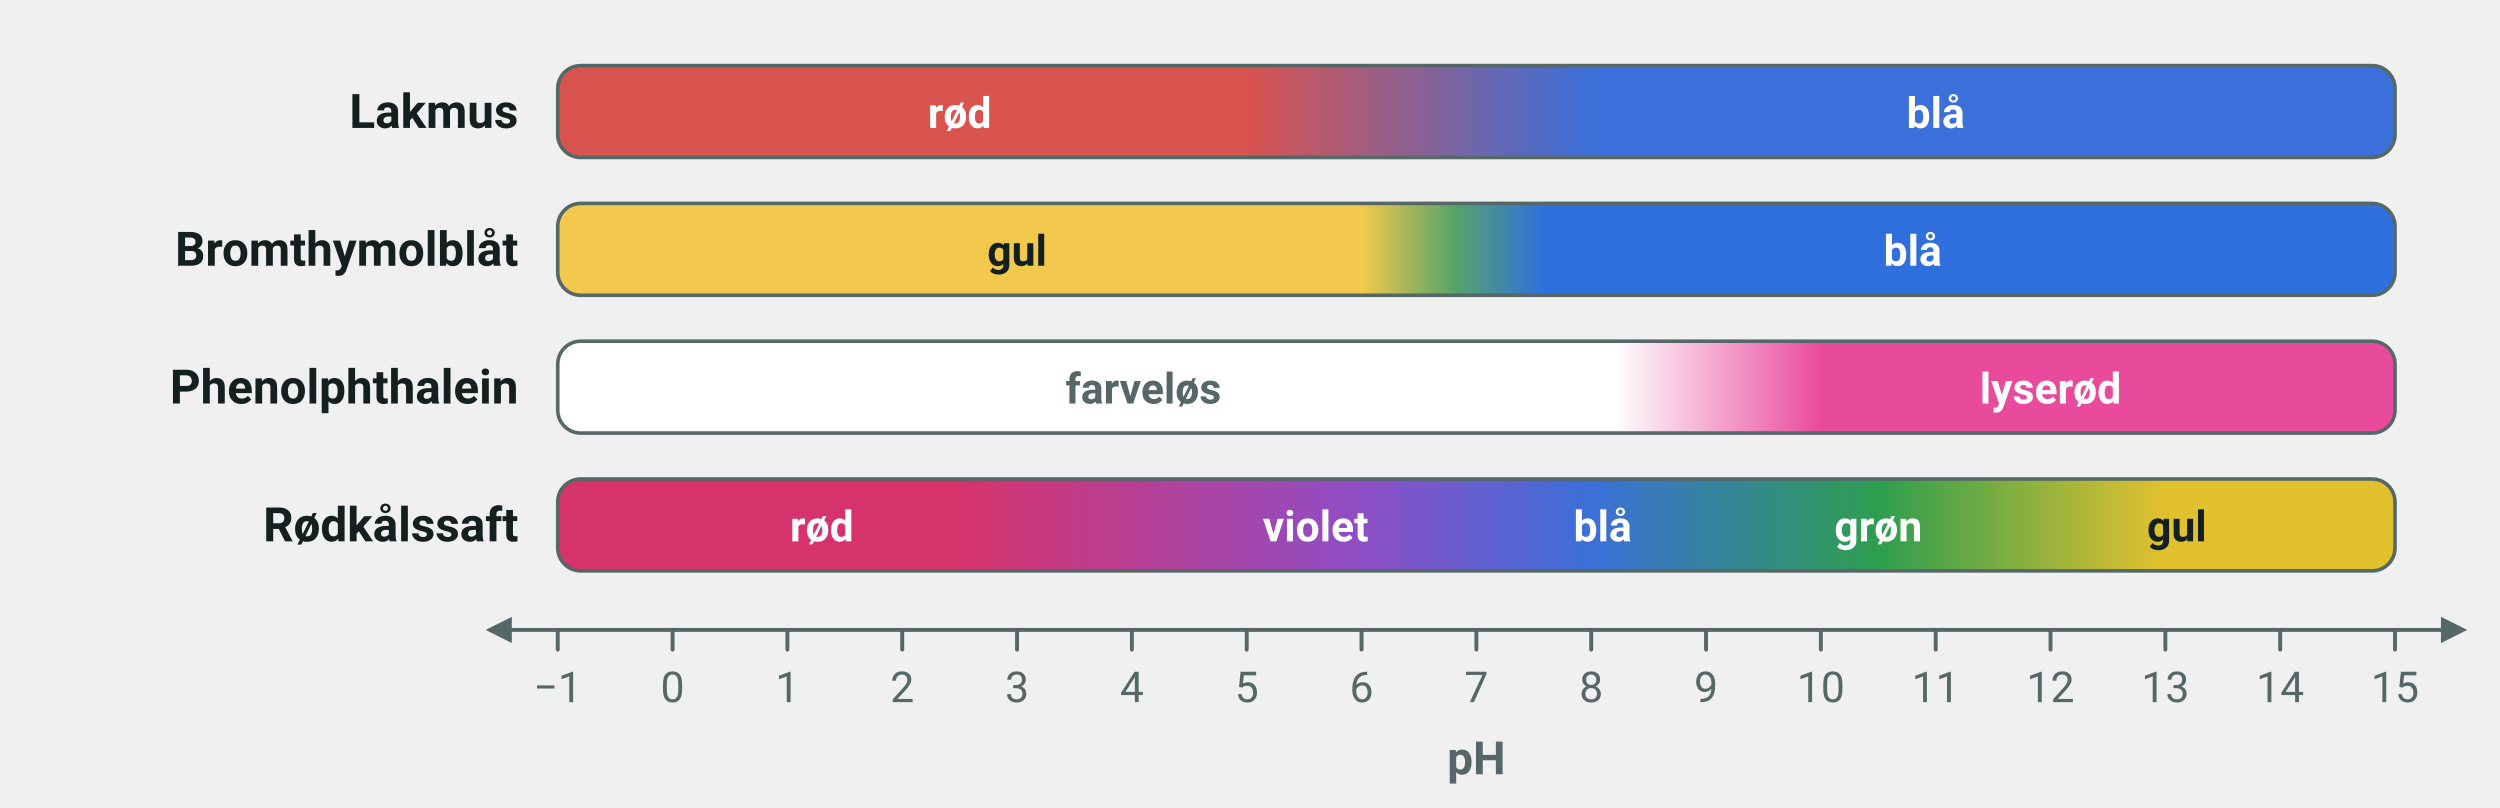
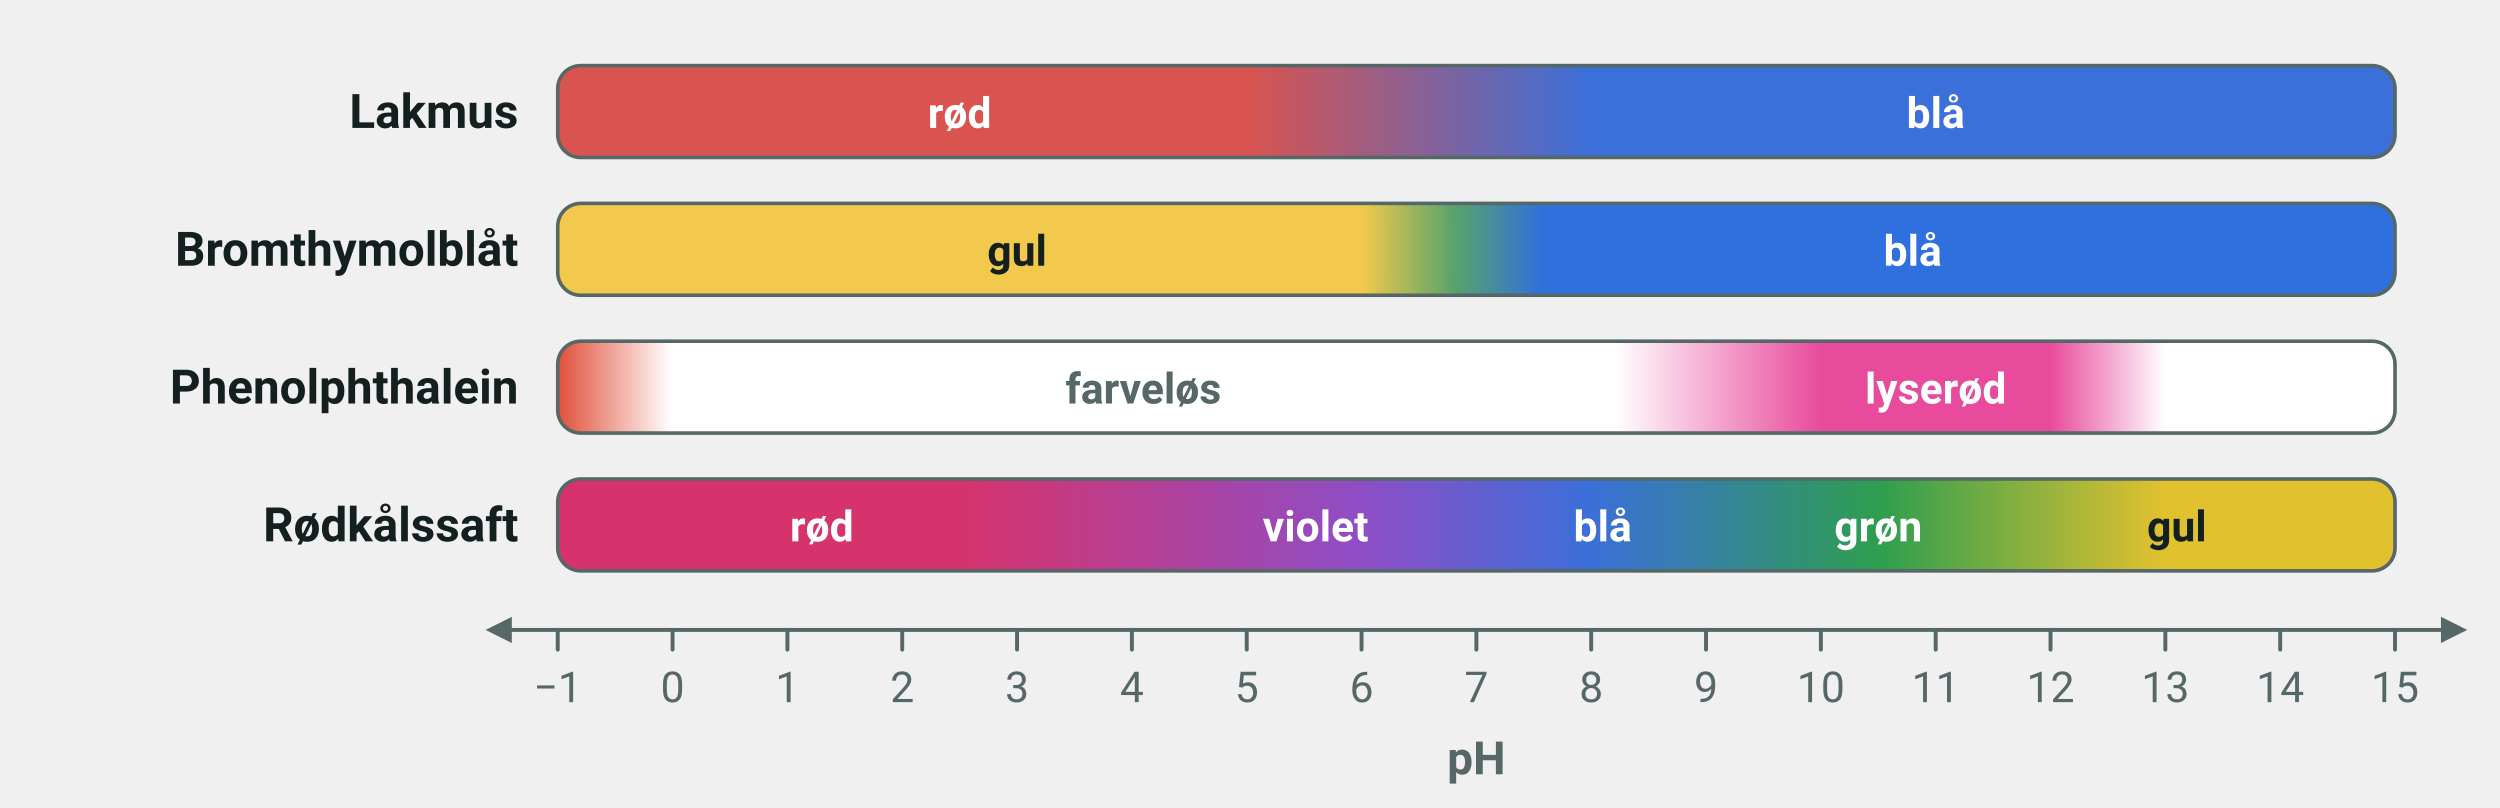
- <svg xmlns="http://www.w3.org/2000/svg" viewBox="0 0 762 246" width="762" height="246" font-family="'Segoe UI', Roboto, 'Helvetica Neue', Arial, sans-serif" role="img" aria-label="Farven af fire indikatorer langs pH-skalaen: lakmus skifter fra rød til blå, bromthymolblåt fra gul til blå, phenolphthalein fra farveløs til lyserød, og rødkålssaft fra rød over violet, blå og grøn til gul">
+ <svg xmlns="http://www.w3.org/2000/svg" viewBox="0 0 762 246" width="762" height="246" font-family="'Segoe UI', Roboto, 'Helvetica Neue', Arial, sans-serif" role="img" aria-label="Farven af fire indikatorer langs pH-skalaen: lakmus skifter fra rød til blå, bromthymolblåt fra gul til blå, phenolphthalein fra farveløs til lyserød og farveløs igen over pH 13 (rød under pH 0), og rødkålssaft fra rød over violet, blå og grøn til gul">
  <defs>
    <linearGradient id="ind0" gradientUnits="userSpaceOnUse" x1="170" y1="0" x2="730" y2="0">
      <stop offset="0.062" stop-color="#d9534f" />
      <stop offset="0.375" stop-color="#d9534f" />
      <stop offset="0.562" stop-color="#3b6fd9" />
      <stop offset="0.938" stop-color="#3b6fd9" />
    </linearGradient>
    <linearGradient id="ind1" gradientUnits="userSpaceOnUse" x1="170" y1="0" x2="730" y2="0">
      <stop offset="0.062" stop-color="#f2c94c" />
      <stop offset="0.438" stop-color="#f2c94c" />
      <stop offset="0.487" stop-color="#5aa469" />
      <stop offset="0.537" stop-color="#2f6fde" />
      <stop offset="0.938" stop-color="#2f6fde" />
    </linearGradient>
    <linearGradient id="ind2" gradientUnits="userSpaceOnUse" x1="170" y1="0" x2="730" y2="0">
+       <stop offset="0" stop-color="#e0503a" />
      <stop offset="0.062" stop-color="#ffffff" />
      <stop offset="0.575" stop-color="#ffffff" />
      <stop offset="0.688" stop-color="#e84a9c" />
-       <stop offset="0.938" stop-color="#e84a9c" />
+       <stop offset="0.812" stop-color="#e84a9c" />
+       <stop offset="0.875" stop-color="#ffffff" />
+       <stop offset="0.938" stop-color="#ffffff" />
    </linearGradient>
    <linearGradient id="ind3" gradientUnits="userSpaceOnUse" x1="170" y1="0" x2="730" y2="0">
      <stop offset="0.062" stop-color="#d6336c" />
      <stop offset="0.219" stop-color="#d6336c" />
      <stop offset="0.438" stop-color="#8e4ec6" />
      <stop offset="0.562" stop-color="#3b6fd9" />
      <stop offset="0.719" stop-color="#2e9e4f" />
      <stop offset="0.875" stop-color="#e2c12f" />
      <stop offset="0.938" stop-color="#e2c12f" />
    </linearGradient>
  </defs>
  <g class="peg-vejledning" data-tekst="Peg på en indikator eller på en pH-værdi på aksen." />
  <g class="peg" data-titel="Lakmus" data-tekst="Lakmus er rød i syre og blå i base. Farven skifter mellem pH 5 og 8." data-noegle="Lakmus">
    <rect x="170.0" y="20.0" width="560.0" height="28.0" rx="7" fill="url(#ind0)" stroke="#556766" stroke-width="1.1" />
    <text x="158.0" y="39.0" font-size="14.5" text-anchor="end" fill="#14201f" font-weight="700">
      <tspan>Lakmus</tspan>
    </text>
    <text x="292.5" y="39.0" font-size="13" text-anchor="middle" fill="#ffffff" font-weight="700">
      <tspan>rød</tspan>
    </text>
    <text x="590.0" y="39.0" font-size="13" text-anchor="middle" fill="#ffffff" font-weight="700">
      <tspan>blå</tspan>
    </text>
  </g>
  <g class="peg" data-titel="Bromthymolblåt" data-tekst="Bromthymolblåt, som ofte kaldes BTB, er gul i syre, grøn omkring pH 7 og blå i base." data-noegle="Bromthymolblåt">
    <rect x="170.0" y="62.0" width="560.0" height="28.0" rx="7" fill="url(#ind1)" stroke="#556766" stroke-width="1.1" />
    <text x="158.0" y="81.0" font-size="14.5" text-anchor="end" fill="#14201f" font-weight="700">
      <tspan>Bromthymolblåt</tspan>
    </text>
    <text x="310.0" y="81.0" font-size="13" text-anchor="middle" fill="#14201f" font-weight="700">
      <tspan>gul</tspan>
    </text>
    <text x="583.0" y="81.0" font-size="13" text-anchor="middle" fill="#ffffff" font-weight="700">
      <tspan>blå</tspan>
    </text>
  </g>
-   <g class="peg" data-titel="Phenolphthalein" data-tekst="Phenolphthalein er farveløs i sure og neutrale opløsninger og lyserød i basiske. Farven skifter mellem pH 8 og 10. Phenolphthalein bruges til titreringer." data-noegle="Phenolphthalein">
+   <g class="peg" data-titel="Phenolphthalein" data-tekst="Phenolphthalein er farveløs i sure og neutrale opløsninger og lyserød i basiske. Farven skifter mellem pH 8 og 10. Under pH 0 er den rød, og over pH 13 er den farveløs igen. Phenolphthalein bruges til titreringer." data-noegle="Phenolphthalein">
    <rect x="170.0" y="104.0" width="560.0" height="28.0" rx="7" fill="url(#ind2)" stroke="#556766" stroke-width="1.1" />
    <text x="158.0" y="123.0" font-size="14.5" text-anchor="end" fill="#14201f" font-weight="700">
      <tspan>Phenolphthalein</tspan>
    </text>
    <text x="348.5" y="123.0" font-size="13" text-anchor="middle" fill="#556766" font-weight="700">
      <tspan>farveløs</tspan>
    </text>
-     <text x="625.0" y="123.0" font-size="13" text-anchor="middle" fill="#ffffff" font-weight="700">
+     <text x="590.0" y="123.0" font-size="13" text-anchor="middle" fill="#ffffff" font-weight="700">
      <tspan>lyserød</tspan>
    </text>
  </g>
  <g class="peg" data-titel="Rødkålssaft" data-tekst="Rødkålssaft indeholder et naturligt farvestof, der skifter farve mange gange hen over skalaen: rød, violet, blå, grøn og gul." data-noegle="Rødkålssaft">
    <rect x="170.0" y="146.0" width="560.0" height="28.0" rx="7" fill="url(#ind3)" stroke="#556766" stroke-width="1.1" />
    <text x="158.0" y="165.0" font-size="14.5" text-anchor="end" fill="#14201f" font-weight="700">
      <tspan>Rødkålssaft</tspan>
    </text>
    <text x="250.5" y="165.0" font-size="13" text-anchor="middle" fill="#ffffff" font-weight="700">
      <tspan>rød</tspan>
    </text>
    <text x="401.0" y="165.0" font-size="13" text-anchor="middle" fill="#ffffff" font-weight="700">
      <tspan>violet</tspan>
    </text>
    <text x="488.5" y="165.0" font-size="13" text-anchor="middle" fill="#ffffff" font-weight="700">
      <tspan>blå</tspan>
    </text>
    <text x="572.5" y="165.0" font-size="13" text-anchor="middle" fill="#ffffff" font-weight="700">
      <tspan>grøn</tspan>
    </text>
    <text x="663.5" y="165.0" font-size="13" text-anchor="middle" fill="#14201f" font-weight="700">
      <tspan>gul</tspan>
    </text>
  </g>
  <line x1="170.0" y1="192.0" x2="156.0" y2="192.0" stroke="#556766" stroke-width="1.2" stroke-linecap="round" />
  <polygon points="148.0,192.0 156.0,188.0 156.0,196.0" fill="#556766" />
  <line x1="730.0" y1="192.0" x2="744.0" y2="192.0" stroke="#556766" stroke-width="1.2" stroke-linecap="round" />
  <polygon points="752.0,192.0 744.0,196.0 744.0,188.0" fill="#556766" />
  <line x1="170.0" y1="192.0" x2="730.0" y2="192.0" stroke="#556766" stroke-width="1.2" stroke-linecap="round" />
-   <g class="peg" data-titel="Indikatorernes farve ved pH −1" data-tekst="Lakmus er rød, bromthymolblåt er gul, phenolphthalein er farveløs, og rødkålssaft er rød." data-noegle="pH-1">
+   <g class="peg" data-titel="Indikatorernes farve ved pH −1" data-tekst="Lakmus er rød, bromthymolblåt er gul, phenolphthalein er rød, og rødkålssaft er rød." data-noegle="pH-1">
    <rect class="peg-maal" x="153.0" y="190.0" width="34.0" height="30.0" fill="none" />
    <line x1="170.0" y1="192.0" x2="170.0" y2="198.0" stroke="#556766" stroke-width="1.2" stroke-linecap="round" />
    <text x="170.0" y="214.0" font-size="13" text-anchor="middle" fill="#556766">
      <tspan>−1</tspan>
    </text>
    <g class="peg-kun-fremme" opacity="0" pointer-events="none">
      <line x1="170.0" y1="14.0" x2="170.0" y2="192.0" stroke="#14201f" stroke-width="2" stroke-linecap="round" stroke-dasharray="5 4" />
    </g>
  </g>
  <g class="peg" data-titel="Indikatorernes farve ved pH 0" data-tekst="Lakmus er rød, bromthymolblåt er gul, phenolphthalein er farveløs, og rødkålssaft er rød." data-noegle="pH0">
    <rect class="peg-maal" x="188.0" y="190.0" width="34.0" height="30.0" fill="none" />
    <line x1="205.0" y1="192.0" x2="205.0" y2="198.0" stroke="#556766" stroke-width="1.2" stroke-linecap="round" />
    <text x="205.0" y="214.0" font-size="13" text-anchor="middle" fill="#556766">
      <tspan>0</tspan>
    </text>
    <g class="peg-kun-fremme" opacity="0" pointer-events="none">
      <line x1="205.0" y1="14.0" x2="205.0" y2="192.0" stroke="#14201f" stroke-width="2" stroke-linecap="round" stroke-dasharray="5 4" />
    </g>
  </g>
  <g class="peg" data-titel="Indikatorernes farve ved pH 1" data-tekst="Lakmus er rød, bromthymolblåt er gul, phenolphthalein er farveløs, og rødkålssaft er rød." data-noegle="pH1">
    <rect class="peg-maal" x="223.0" y="190.0" width="34.0" height="30.0" fill="none" />
    <line x1="240.0" y1="192.0" x2="240.0" y2="198.0" stroke="#556766" stroke-width="1.2" stroke-linecap="round" />
    <text x="240.0" y="214.0" font-size="13" text-anchor="middle" fill="#556766">
      <tspan>1</tspan>
    </text>
    <g class="peg-kun-fremme" opacity="0" pointer-events="none">
      <line x1="240.0" y1="14.0" x2="240.0" y2="192.0" stroke="#14201f" stroke-width="2" stroke-linecap="round" stroke-dasharray="5 4" />
    </g>
  </g>
  <g class="peg" data-titel="Indikatorernes farve ved pH 2" data-tekst="Lakmus er rød, bromthymolblåt er gul, phenolphthalein er farveløs, og rødkålssaft er rød." data-noegle="pH2">
    <rect class="peg-maal" x="258.0" y="190.0" width="34.0" height="30.0" fill="none" />
    <line x1="275.0" y1="192.0" x2="275.0" y2="198.0" stroke="#556766" stroke-width="1.2" stroke-linecap="round" />
    <text x="275.0" y="214.0" font-size="13" text-anchor="middle" fill="#556766">
      <tspan>2</tspan>
    </text>
    <g class="peg-kun-fremme" opacity="0" pointer-events="none">
      <line x1="275.0" y1="14.0" x2="275.0" y2="192.0" stroke="#14201f" stroke-width="2" stroke-linecap="round" stroke-dasharray="5 4" />
    </g>
  </g>
  <g class="peg" data-titel="Indikatorernes farve ved pH 3" data-tekst="Lakmus er rød, bromthymolblåt er gul, phenolphthalein er farveløs, og rødkålssaft er rødviolet." data-noegle="pH3">
    <rect class="peg-maal" x="293.0" y="190.0" width="34.0" height="30.0" fill="none" />
    <line x1="310.0" y1="192.0" x2="310.0" y2="198.0" stroke="#556766" stroke-width="1.2" stroke-linecap="round" />
    <text x="310.0" y="214.0" font-size="13" text-anchor="middle" fill="#556766">
      <tspan>3</tspan>
    </text>
    <g class="peg-kun-fremme" opacity="0" pointer-events="none">
      <line x1="310.0" y1="14.0" x2="310.0" y2="192.0" stroke="#14201f" stroke-width="2" stroke-linecap="round" stroke-dasharray="5 4" />
    </g>
  </g>
  <g class="peg" data-titel="Indikatorernes farve ved pH 4" data-tekst="Lakmus er rød, bromthymolblåt er gul, phenolphthalein er farveløs, og rødkålssaft er rødviolet." data-noegle="pH4">
    <rect class="peg-maal" x="328.0" y="190.0" width="34.0" height="30.0" fill="none" />
    <line x1="345.0" y1="192.0" x2="345.0" y2="198.0" stroke="#556766" stroke-width="1.2" stroke-linecap="round" />
    <text x="345.0" y="214.0" font-size="13" text-anchor="middle" fill="#556766">
      <tspan>4</tspan>
    </text>
    <g class="peg-kun-fremme" opacity="0" pointer-events="none">
      <line x1="345.0" y1="14.0" x2="345.0" y2="192.0" stroke="#14201f" stroke-width="2" stroke-linecap="round" stroke-dasharray="5 4" />
    </g>
  </g>
  <g class="peg" data-titel="Indikatorernes farve ved pH 5" data-tekst="Lakmus er rød, bromthymolblåt er gul, phenolphthalein er farveløs, og rødkålssaft er violet." data-noegle="pH5">
    <rect class="peg-maal" x="363.0" y="190.0" width="34.0" height="30.0" fill="none" />
    <line x1="380.0" y1="192.0" x2="380.0" y2="198.0" stroke="#556766" stroke-width="1.2" stroke-linecap="round" />
    <text x="380.0" y="214.0" font-size="13" text-anchor="middle" fill="#556766">
      <tspan>5</tspan>
    </text>
    <g class="peg-kun-fremme" opacity="0" pointer-events="none">
      <line x1="380.0" y1="14.0" x2="380.0" y2="192.0" stroke="#14201f" stroke-width="2" stroke-linecap="round" stroke-dasharray="5 4" />
    </g>
  </g>
  <g class="peg" data-titel="Indikatorernes farve ved pH 6" data-tekst="Lakmus er violet, bromthymolblåt er gul, phenolphthalein er farveløs, og rødkålssaft er violet." data-noegle="pH6">
    <rect class="peg-maal" x="398.0" y="190.0" width="34.0" height="30.0" fill="none" />
    <line x1="415.0" y1="192.0" x2="415.0" y2="198.0" stroke="#556766" stroke-width="1.2" stroke-linecap="round" />
    <text x="415.0" y="214.0" font-size="13" text-anchor="middle" fill="#556766">
      <tspan>6</tspan>
    </text>
    <g class="peg-kun-fremme" opacity="0" pointer-events="none">
      <line x1="415.0" y1="14.0" x2="415.0" y2="192.0" stroke="#14201f" stroke-width="2" stroke-linecap="round" stroke-dasharray="5 4" />
    </g>
  </g>
  <g class="peg" data-titel="Indikatorernes farve ved pH 7" data-tekst="Lakmus er violet, bromthymolblåt er grøn, phenolphthalein er farveløs, og rødkålssaft er blåviolet." data-noegle="pH7">
    <rect class="peg-maal" x="433.0" y="190.0" width="34.0" height="30.0" fill="none" />
    <line x1="450.0" y1="192.0" x2="450.0" y2="198.0" stroke="#556766" stroke-width="1.2" stroke-linecap="round" />
    <text x="450.0" y="214.0" font-size="13" text-anchor="middle" fill="#556766">
      <tspan>7</tspan>
    </text>
    <g class="peg-kun-fremme" opacity="0" pointer-events="none">
      <line x1="450.0" y1="14.0" x2="450.0" y2="192.0" stroke="#14201f" stroke-width="2" stroke-linecap="round" stroke-dasharray="5 4" />
    </g>
  </g>
  <g class="peg" data-titel="Indikatorernes farve ved pH 8" data-tekst="Lakmus er blå, bromthymolblåt er blå, phenolphthalein er farveløs, og rødkålssaft er blå." data-noegle="pH8">
    <rect class="peg-maal" x="468.0" y="190.0" width="34.0" height="30.0" fill="none" />
    <line x1="485.0" y1="192.0" x2="485.0" y2="198.0" stroke="#556766" stroke-width="1.2" stroke-linecap="round" />
    <text x="485.0" y="214.0" font-size="13" text-anchor="middle" fill="#556766">
      <tspan>8</tspan>
    </text>
    <g class="peg-kun-fremme" opacity="0" pointer-events="none">
      <line x1="485.0" y1="14.0" x2="485.0" y2="192.0" stroke="#14201f" stroke-width="2" stroke-linecap="round" stroke-dasharray="5 4" />
    </g>
  </g>
  <g class="peg" data-titel="Indikatorernes farve ved pH 9" data-tekst="Lakmus er blå, bromthymolblåt er blå, phenolphthalein er svagt lyserød, og rødkålssaft er blågrøn." data-noegle="pH9">
    <rect class="peg-maal" x="503.0" y="190.0" width="34.0" height="30.0" fill="none" />
    <line x1="520.0" y1="192.0" x2="520.0" y2="198.0" stroke="#556766" stroke-width="1.2" stroke-linecap="round" />
    <text x="520.0" y="214.0" font-size="13" text-anchor="middle" fill="#556766">
      <tspan>9</tspan>
    </text>
    <g class="peg-kun-fremme" opacity="0" pointer-events="none">
      <line x1="520.0" y1="14.0" x2="520.0" y2="192.0" stroke="#14201f" stroke-width="2" stroke-linecap="round" stroke-dasharray="5 4" />
    </g>
  </g>
  <g class="peg" data-titel="Indikatorernes farve ved pH 10" data-tekst="Lakmus er blå, bromthymolblåt er blå, phenolphthalein er lyserød, og rødkålssaft er grøn." data-noegle="pH10">
    <rect class="peg-maal" x="538.0" y="190.0" width="34.0" height="30.0" fill="none" />
    <line x1="555.0" y1="192.0" x2="555.0" y2="198.0" stroke="#556766" stroke-width="1.2" stroke-linecap="round" />
    <text x="555.0" y="214.0" font-size="13" text-anchor="middle" fill="#556766">
      <tspan>10</tspan>
    </text>
    <g class="peg-kun-fremme" opacity="0" pointer-events="none">
      <line x1="555.0" y1="14.0" x2="555.0" y2="192.0" stroke="#14201f" stroke-width="2" stroke-linecap="round" stroke-dasharray="5 4" />
    </g>
  </g>
  <g class="peg" data-titel="Indikatorernes farve ved pH 11" data-tekst="Lakmus er blå, bromthymolblåt er blå, phenolphthalein er lyserød, og rødkålssaft er grøn." data-noegle="pH11">
    <rect class="peg-maal" x="573.0" y="190.0" width="34.0" height="30.0" fill="none" />
    <line x1="590.0" y1="192.0" x2="590.0" y2="198.0" stroke="#556766" stroke-width="1.2" stroke-linecap="round" />
    <text x="590.0" y="214.0" font-size="13" text-anchor="middle" fill="#556766">
      <tspan>11</tspan>
    </text>
    <g class="peg-kun-fremme" opacity="0" pointer-events="none">
      <line x1="590.0" y1="14.0" x2="590.0" y2="192.0" stroke="#14201f" stroke-width="2" stroke-linecap="round" stroke-dasharray="5 4" />
    </g>
  </g>
  <g class="peg" data-titel="Indikatorernes farve ved pH 12" data-tekst="Lakmus er blå, bromthymolblåt er blå, phenolphthalein er lyserød, og rødkålssaft er gulgrøn." data-noegle="pH12">
    <rect class="peg-maal" x="608.0" y="190.0" width="34.0" height="30.0" fill="none" />
    <line x1="625.0" y1="192.0" x2="625.0" y2="198.0" stroke="#556766" stroke-width="1.2" stroke-linecap="round" />
    <text x="625.0" y="214.0" font-size="13" text-anchor="middle" fill="#556766">
      <tspan>12</tspan>
    </text>
    <g class="peg-kun-fremme" opacity="0" pointer-events="none">
      <line x1="625.0" y1="14.0" x2="625.0" y2="192.0" stroke="#14201f" stroke-width="2" stroke-linecap="round" stroke-dasharray="5 4" />
    </g>
  </g>
-   <g class="peg" data-titel="Indikatorernes farve ved pH 13" data-tekst="Lakmus er blå, bromthymolblåt er blå, phenolphthalein er lyserød, og rødkålssaft er gul." data-noegle="pH13">
+   <g class="peg" data-titel="Indikatorernes farve ved pH 13" data-tekst="Lakmus er blå, bromthymolblåt er blå, phenolphthalein er farveløs, og rødkålssaft er gul." data-noegle="pH13">
    <rect class="peg-maal" x="643.0" y="190.0" width="34.0" height="30.0" fill="none" />
    <line x1="660.0" y1="192.0" x2="660.0" y2="198.0" stroke="#556766" stroke-width="1.2" stroke-linecap="round" />
    <text x="660.0" y="214.0" font-size="13" text-anchor="middle" fill="#556766">
      <tspan>13</tspan>
    </text>
    <g class="peg-kun-fremme" opacity="0" pointer-events="none">
      <line x1="660.0" y1="14.0" x2="660.0" y2="192.0" stroke="#14201f" stroke-width="2" stroke-linecap="round" stroke-dasharray="5 4" />
    </g>
  </g>
-   <g class="peg" data-titel="Indikatorernes farve ved pH 14" data-tekst="Lakmus er blå, bromthymolblåt er blå, phenolphthalein er lyserød, og rødkålssaft er gul." data-noegle="pH14">
+   <g class="peg" data-titel="Indikatorernes farve ved pH 14" data-tekst="Lakmus er blå, bromthymolblåt er blå, phenolphthalein er farveløs, og rødkålssaft er gul." data-noegle="pH14">
    <rect class="peg-maal" x="678.0" y="190.0" width="34.0" height="30.0" fill="none" />
    <line x1="695.0" y1="192.0" x2="695.0" y2="198.0" stroke="#556766" stroke-width="1.2" stroke-linecap="round" />
    <text x="695.0" y="214.0" font-size="13" text-anchor="middle" fill="#556766">
      <tspan>14</tspan>
    </text>
    <g class="peg-kun-fremme" opacity="0" pointer-events="none">
      <line x1="695.0" y1="14.0" x2="695.0" y2="192.0" stroke="#14201f" stroke-width="2" stroke-linecap="round" stroke-dasharray="5 4" />
    </g>
  </g>
-   <g class="peg" data-titel="Indikatorernes farve ved pH 15" data-tekst="Lakmus er blå, bromthymolblåt er blå, phenolphthalein er lyserød, og rødkålssaft er gul." data-noegle="pH15">
+   <g class="peg" data-titel="Indikatorernes farve ved pH 15" data-tekst="Lakmus er blå, bromthymolblåt er blå, phenolphthalein er farveløs, og rødkålssaft er gul." data-noegle="pH15">
    <rect class="peg-maal" x="713.0" y="190.0" width="34.0" height="30.0" fill="none" />
    <line x1="730.0" y1="192.0" x2="730.0" y2="198.0" stroke="#556766" stroke-width="1.2" stroke-linecap="round" />
    <text x="730.0" y="214.0" font-size="13" text-anchor="middle" fill="#556766">
      <tspan>15</tspan>
    </text>
    <g class="peg-kun-fremme" opacity="0" pointer-events="none">
      <line x1="730.0" y1="14.0" x2="730.0" y2="192.0" stroke="#14201f" stroke-width="2" stroke-linecap="round" stroke-dasharray="5 4" />
    </g>
  </g>
  <text x="450.0" y="236.0" font-size="14" text-anchor="middle" fill="#556766" font-weight="700">
    <tspan>pH</tspan>
  </text>
</svg>
